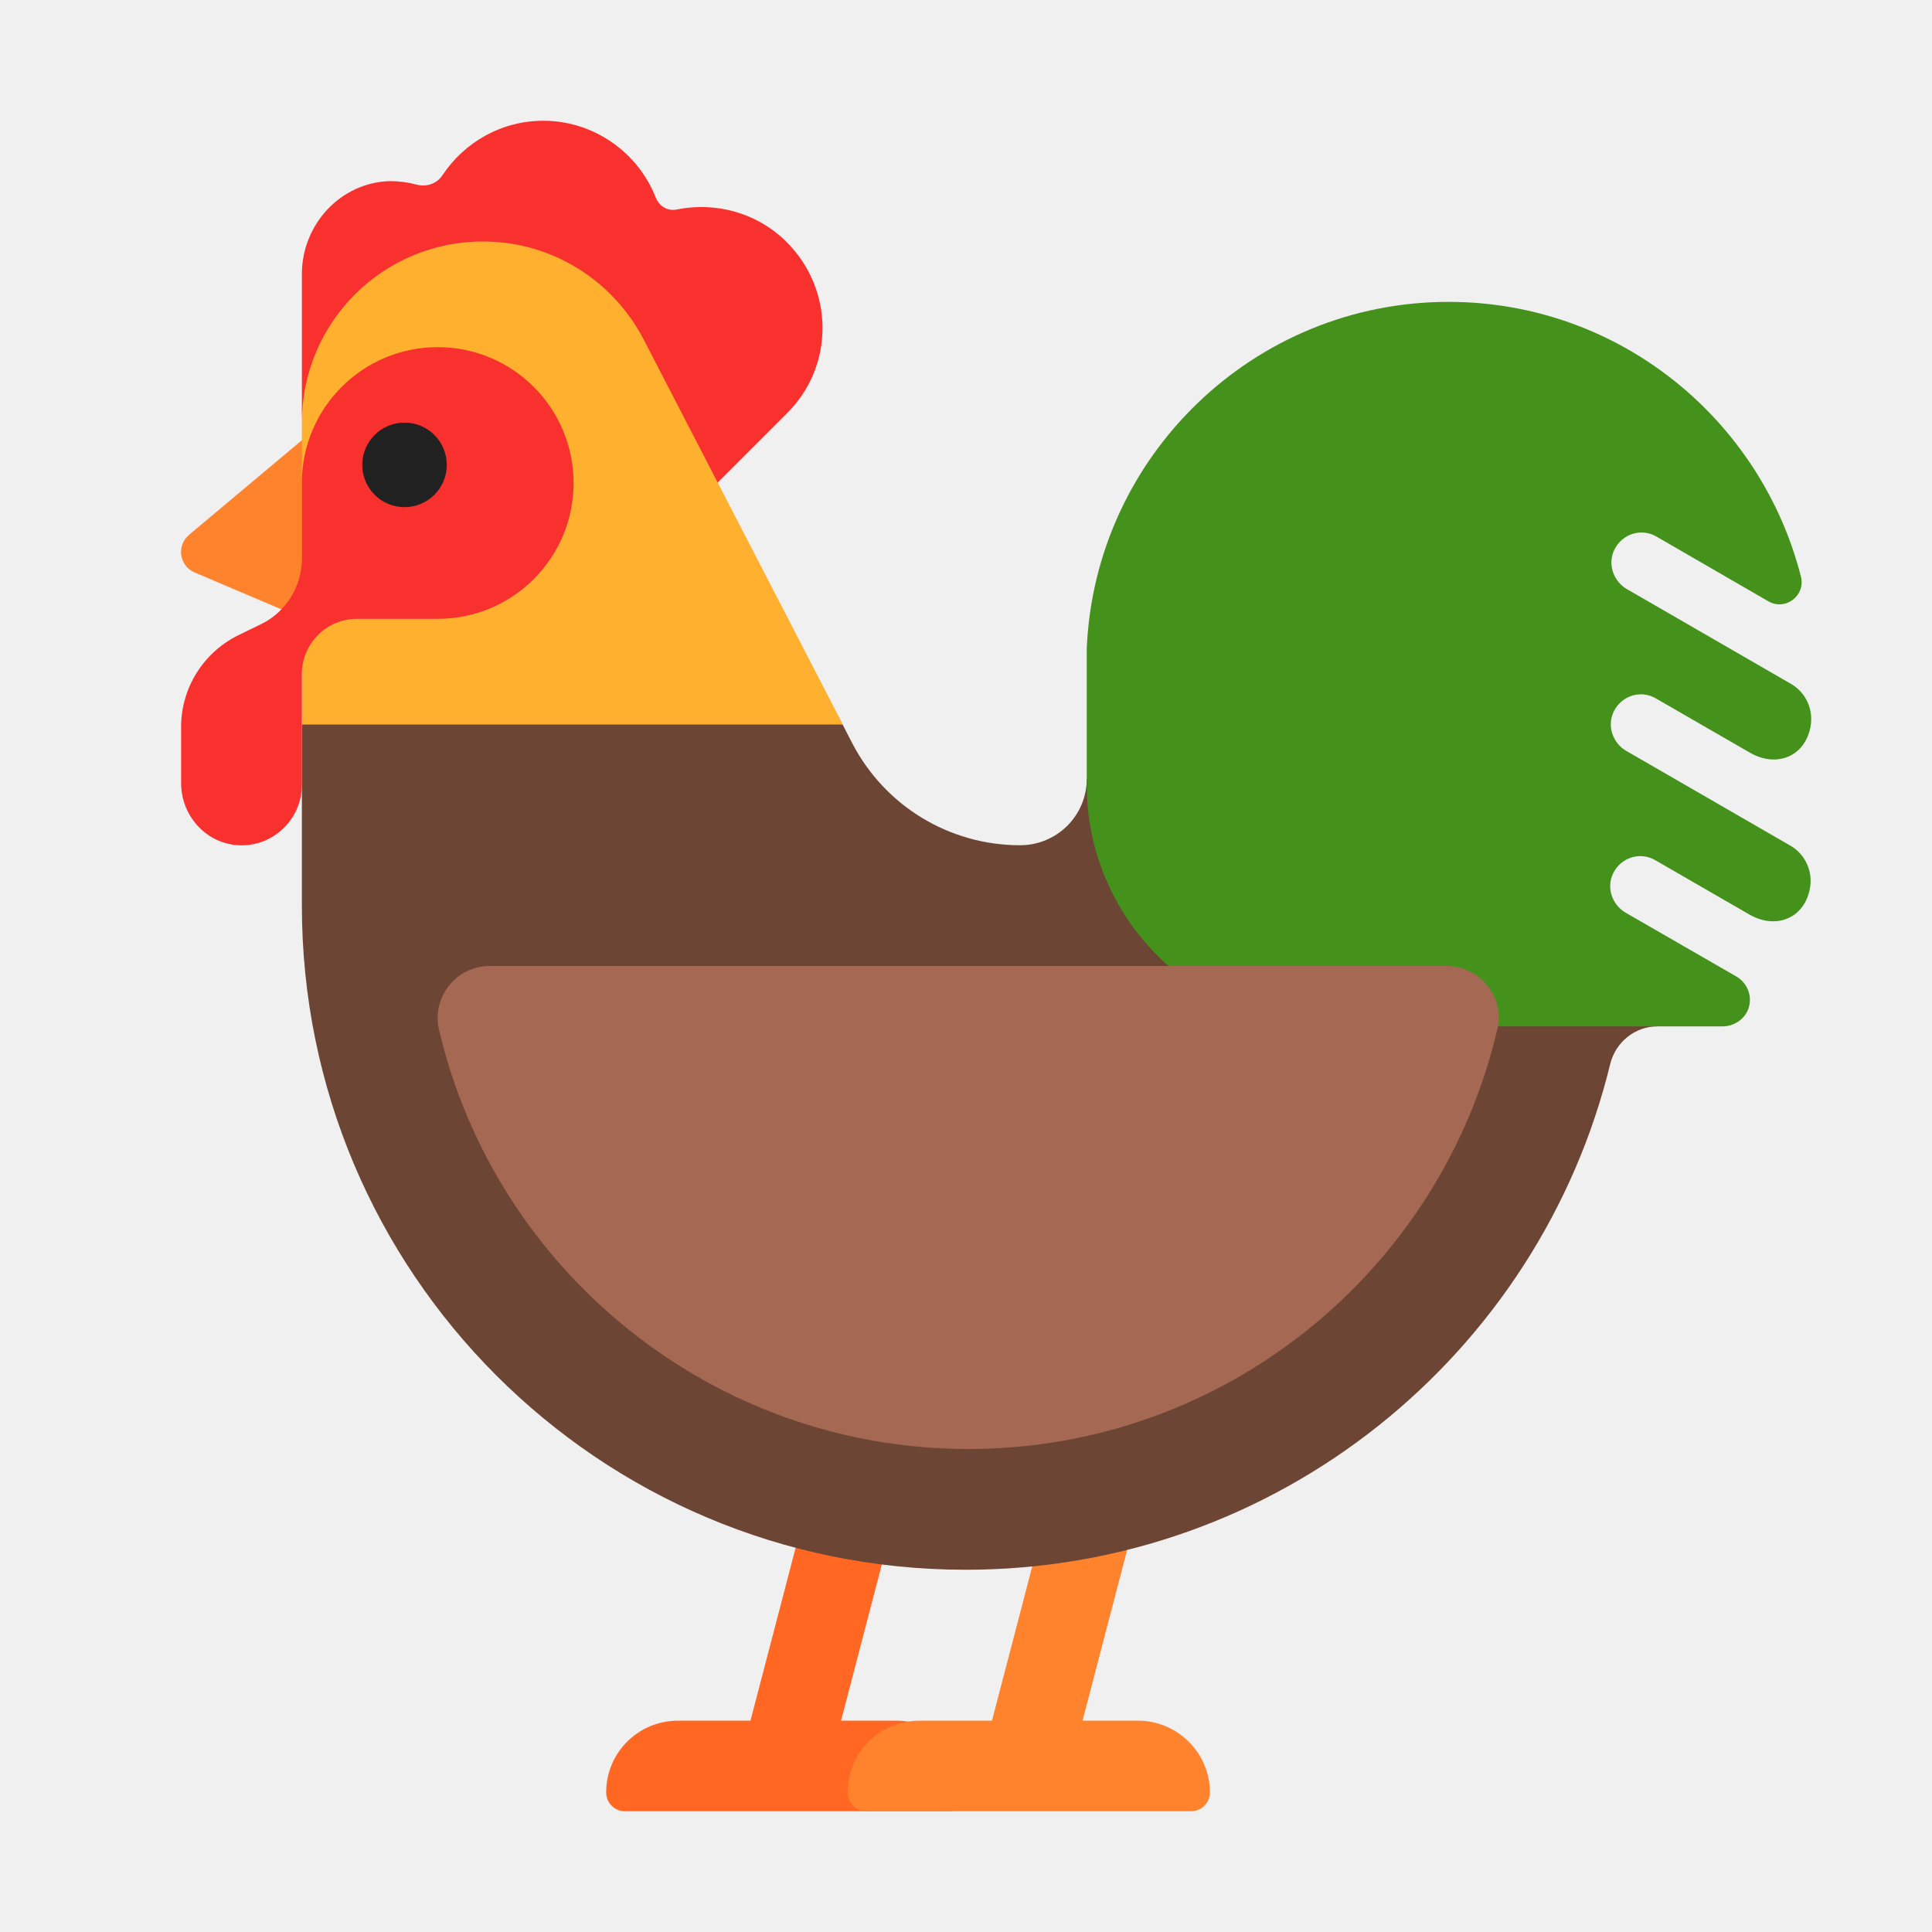
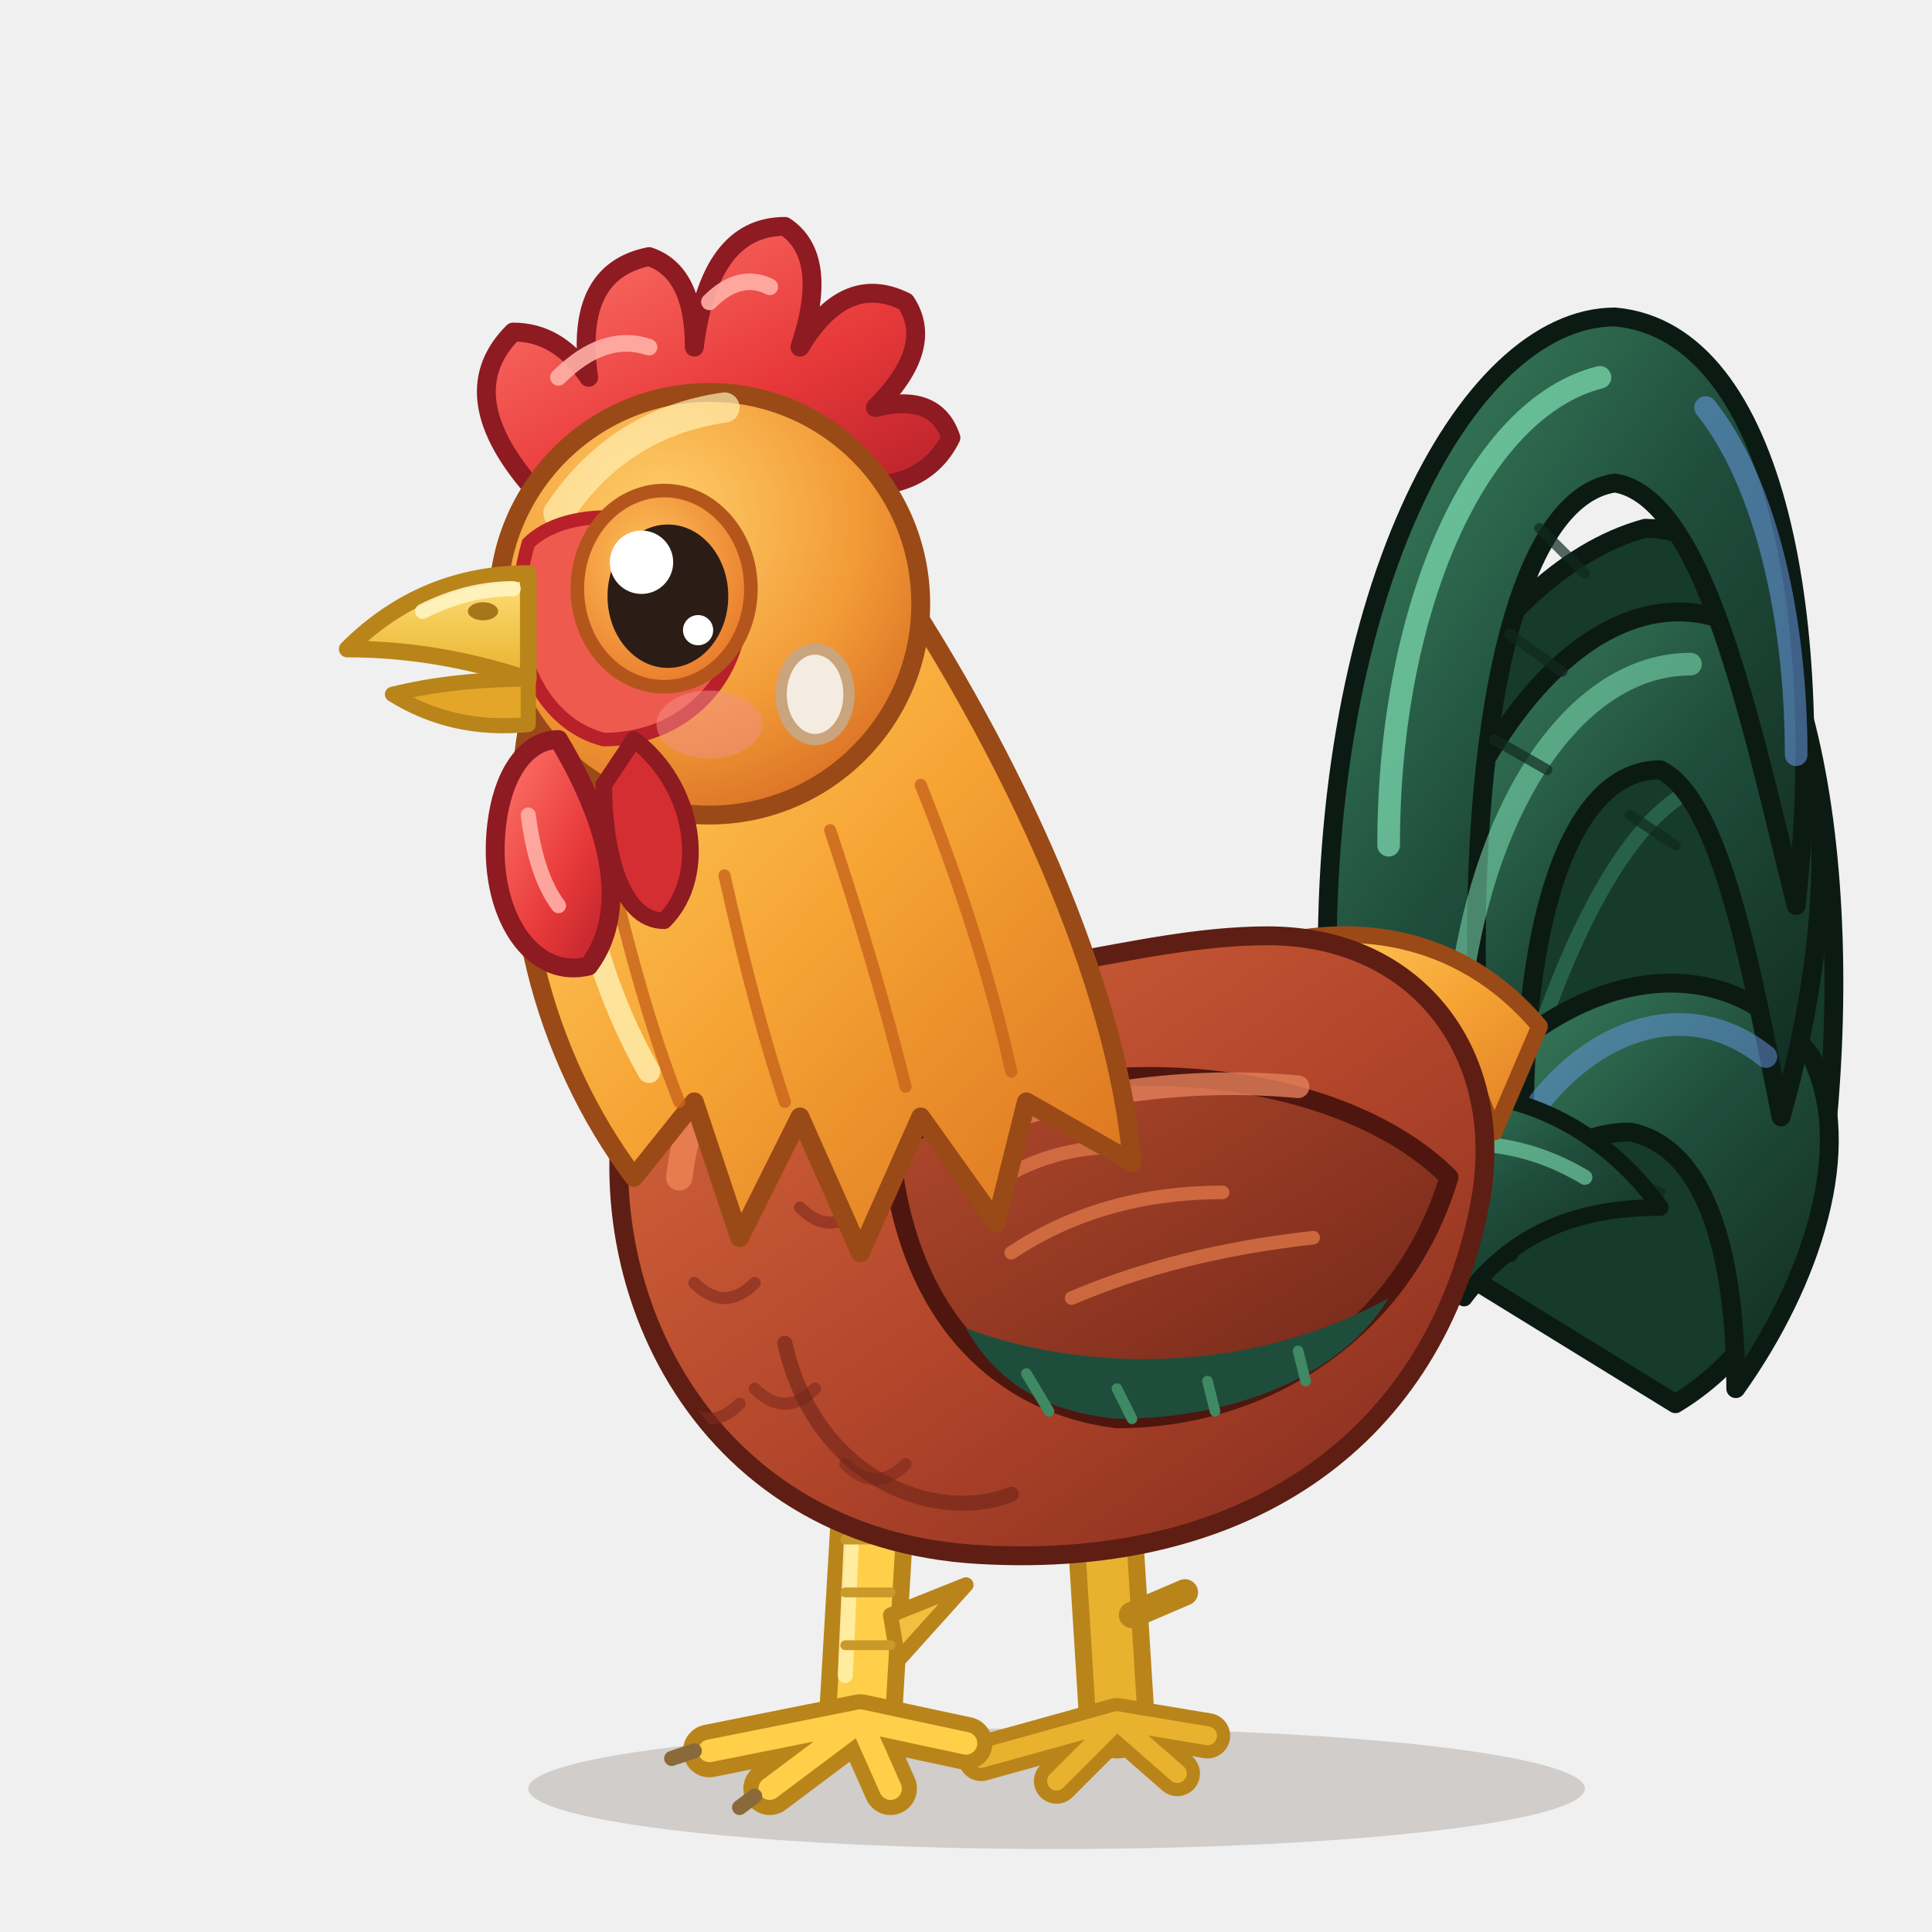
- <svg xmlns="http://www.w3.org/2000/svg" width="32" height="32" viewBox="0 0 32 32" fill="none">
-   <path d="M14.85 28.5H13.93L15.04 24.25H13.54L12.43 28.5H11.23C10.57 28.5 10.04 29.03 10.04 29.69C10.04 29.86 10.18 30 10.35 30H15.73C15.9 30 16.04 29.86 16.04 29.69C16.04 29.03 15.5 28.5 14.85 28.5Z" fill="#FF6723" />
-   <path d="M5.03 10.25L3.22 9.48C2.97 9.37 2.92 9.04 3.13 8.86L5.49 6.88L6 9L5.03 10.25Z" fill="#FF822D" />
-   <path d="M17.93 28.5H18.85C19.5 28.5 20.04 29.03 20.04 29.69C20.04 29.86 19.9 30 19.73 30H14.35C14.18 30 14.04 29.86 14.04 29.69C14.04 29.03 14.57 28.5 15.23 28.5H16.43L17.54 24.25H19.04L17.93 28.5Z" fill="#FF822D" />
-   <path d="M5 15V12L9.361 9.76L13.956 12L14.116 12.31C14.656 13.35 15.725 14 16.895 14C17.505 14 18 13.51 18 12.9L27.451 17C27.081 17 26.761 17.26 26.671 17.62C25.501 22.43 21.163 26 15.995 26C9.918 26 5 21.08 5 15Z" fill="#6D4534" />
-   <path d="M18 10.741V13C18 15.209 19.791 17 22 17H28.53C28.73 17 28.92 16.87 28.97 16.67C29.02 16.47 28.93 16.28 28.77 16.18L26.931 15.12C26.701 14.99 26.601 14.7 26.721 14.46C26.851 14.2 27.171 14.1 27.421 14.25L28.98 15.15C29.42 15.4 29.889 15.21 29.979 14.71C30.029 14.43 29.899 14.15 29.66 14.01L26.941 12.44C26.711 12.31 26.611 12.02 26.731 11.78C26.861 11.52 27.181 11.42 27.43 11.57L28.99 12.47C29.43 12.72 29.899 12.53 29.989 12.03C30.039 11.75 29.909 11.47 29.669 11.33L26.951 9.76C26.721 9.63 26.621 9.34 26.741 9.1C26.871 8.84 27.191 8.74 27.441 8.89L29.29 9.96C29.57 10.12 29.909 9.87 29.829 9.55C29.16 6.93 26.801 5 23.992 5C20.77 5 18.136 7.551 18 10.741Z" fill="#44911B" />
-   <path d="M13.96 12L11.891 8L11.5 5.5C11 4.54 9.16 3.5 8 3.5C5.5 3.5 5 5.34 5 7V12H13.96Z" fill="#FFB02E" />
-   <path d="M13.03 4.01C12.54 3.52 11.85 3.34 11.21 3.47C11.06 3.5 10.92 3.42 10.86 3.27C10.57 2.53 9.84 2 9 2C8.3 2 7.69 2.36 7.33 2.9C7.24 3.04 7.07 3.1 6.91 3.06C6.76 3.02 6.61 3 6.46 3C5.64 3.02 5 3.72 5 4.54V7C5 5.34 6.34 4 8 4C9.16 4 10.16 4.66 10.66 5.62L11.887 7.993L13.04 6.84C13.82 6.06 13.82 4.8 13.03 4.01Z" fill="#F8312F" />
-   <path d="M7.25 10.25C8.493 10.25 9.5 9.243 9.5 8C9.5 6.757 8.493 5.75 7.25 5.75C6.007 5.75 5 6.757 5 8L5 8.03L5 9.26C5 9.71 4.74 10.13 4.34 10.33L3.93 10.53C3.36 10.82 3 11.4 3 12.04V12.97C3 13.51 3.41 13.97 3.95 14C4.52 14.03 5 13.57 5 13V11.16C5 10.66 5.41 10.25 5.91 10.25L7.25 10.25Z" fill="#F8312F" />
-   <path d="M6.7 8.4C7.087 8.4 7.4 8.087 7.4 7.7C7.4 7.313 7.087 7 6.7 7C6.313 7 6 7.313 6 7.7C6 8.087 6.313 8.4 6.7 8.4Z" fill="#212121" />
-   <path d="M8.11 16C7.56 16 7.15 16.51 7.27 17.05C8.2 21.03 11.78 24 16.04 24C20.3 24 23.87 21.03 24.8 17.05C24.93 16.51 24.51 16 23.96 16H8.11Z" fill="#A56953" />
+ <svg xmlns="http://www.w3.org/2000/svg" viewBox="0 0 256 256">
+   <defs>
+     <linearGradient id="galo-corpo" x1="0" y1="0" x2="1" y2="1">
+       <stop offset="0" stop-color="#d9693e" />
+       <stop offset="0.55" stop-color="#b0442a" />
+       <stop offset="1" stop-color="#7e2a1d" />
+     </linearGradient>
+     <linearGradient id="galo-asa" x1="0" y1="0" x2="1" y2="1">
+       <stop offset="0" stop-color="#b24a2c" />
+       <stop offset="1" stop-color="#6e2418" />
+     </linearGradient>
+     <linearGradient id="galo-ouro" x1="0" y1="0" x2="1" y2="1">
+       <stop offset="0" stop-color="#ffd86a" />
+       <stop offset="0.5" stop-color="#f6a434" />
+       <stop offset="1" stop-color="#d9701e" />
+     </linearGradient>
+     <linearGradient id="galo-cauda" x1="0" y1="0" x2="1" y2="1">
+       <stop offset="0" stop-color="#3f8a64" />
+       <stop offset="0.5" stop-color="#1f4d3c" />
+       <stop offset="1" stop-color="#11291f" />
+     </linearGradient>
+     <linearGradient id="galo-crista" x1="0" y1="0" x2="1" y2="1">
+       <stop offset="0" stop-color="#ff7a6e" />
+       <stop offset="0.6" stop-color="#e8393a" />
+       <stop offset="1" stop-color="#b8212a" />
+     </linearGradient>
+     <radialGradient id="galo-cabeca" cx="0.38" cy="0.3" r="0.8">
+       <stop offset="0" stop-color="#ffcf6a" />
+       <stop offset="0.6" stop-color="#f29a36" />
+       <stop offset="1" stop-color="#d66a22" />
+     </radialGradient>
+     <linearGradient id="galo-bico" x1="0" y1="0" x2="0" y2="1">
+       <stop offset="0" stop-color="#ffe07a" />
+       <stop offset="1" stop-color="#e8b22e" />
+     </linearGradient>
+     <radialGradient id="galo-iris" cx="0.4" cy="0.35" r="0.7">
+       <stop offset="0" stop-color="#ffc35a" />
+       <stop offset="1" stop-color="#e8782a" />
+     </radialGradient>
+     <clipPath id="galo-clip-corpo">
+       <path d="M84 140 C76 168 92 204 130 206 C166 208 190 190 196 160 C200 140 188 124 168 124 C150 124 132 132 118 128 C100 124 88 128 84 140 Z" />
+     </clipPath>
+   </defs>
+   <g id="sombra">
+     <ellipse cx="140" cy="237" rx="70" ry="8" fill="#3b2a1a" opacity="0.18" />
+   </g>
+   <g id="cauda" stroke-linejoin="round" stroke-linecap="round">
+     <path d="M172 146 C178 110 196 76 218 70 C238 70 246 110 242 150 C240 168 232 180 222 186 L196 170 Z" fill="#163a2c" stroke="#0c1a14" stroke-width="2.5" />
+     <path d="M200 150 C208 120 220 100 232 104 M196 130 C202 104 212 86 226 82" fill="none" stroke="#2d6a50" stroke-width="2" opacity="0.8" />
+     <path d="M190 150 C206 128 228 124 240 140 C246 152 240 170 230 184 C230 166 226 152 216 150 C206 150 202 158 200 166 Z" fill="url(#galo-cauda)" stroke="#0c1a14" stroke-width="2.5" />
+     <path d="M184 140 C190 100 210 76 228 82 C244 90 244 120 236 148 C232 128 228 106 220 102 C208 102 202 122 202 148 Z" fill="url(#galo-cauda)" stroke="#0c1a14" stroke-width="2.5" />
+     <path d="M176 134 C174 80 194 42 214 42 C236 44 242 84 238 120 C232 96 226 66 214 64 C200 66 194 100 196 140 Z" fill="url(#galo-cauda)" stroke="#0c1a14" stroke-width="2.5" />
+     <g fill="none" stroke-width="3">
+       <path d="M184 112 C184 80 196 54 212 50" stroke="#7fe0b4" opacity="0.7" />
+       <path d="M194 128 C198 104 210 88 224 88" stroke="#7fe0b4" opacity="0.55" />
+       <path d="M226 54 C234 64 238 82 238 100" stroke="#6a9ae8" opacity="0.55" />
+       <path d="M204 146 C212 136 224 132 234 140" stroke="#6a9ae8" opacity="0.5" />
+     </g>
+     <g fill="none" stroke="#0f2a20" stroke-width="1.4" opacity="0.7">
+       <path d="M204 70 l6 6 M200 84 l7 5 M198 98 l7 4 M216 108 l6 4 M214 156 l6 2" />
+     </g>
+   </g>
+   <g id="cobertas" stroke-linejoin="round" stroke-linecap="round">
+     <path d="M178 150 C192 140 210 146 220 160 C208 160 200 164 194 172 C190 162 184 156 178 150 Z" fill="url(#galo-cauda)" stroke="#0c1a14" stroke-width="2.2" />
+     <path d="M188 152 Q200 150 210 156" fill="none" stroke="#7fe0b4" stroke-width="2" opacity="0.6" />
+   </g>
+   <g id="pernas" stroke-linejoin="round" stroke-linecap="round">
+     <path d="M146 196 L148 228" fill="none" stroke="#b9851a" stroke-width="10" />
+     <path d="M146 196 L148 228" fill="none" stroke="#e8b22e" stroke-width="5.5" />
+     <path d="M150 214 l7 -3" fill="none" stroke="#b9851a" stroke-width="3.5" />
+     <path d="M148 228 L130 233 M148 228 L140 236 M148 228 L156 235 M148 228 L160 230" fill="none" stroke="#b9851a" stroke-width="6" />
+     <path d="M148 228 L130 233 M148 228 L140 236 M148 228 L156 235 M148 228 L160 230" fill="none" stroke="#e8b22e" stroke-width="2.5" />
+     <path d="M116 194 L114 228" fill="none" stroke="#b9851a" stroke-width="11" />
+     <path d="M116 194 L114 228" fill="none" stroke="#ffcf4a" stroke-width="6.5" />
+     <path d="M113 200 L112 222" fill="none" stroke="#fff0a8" stroke-width="2" opacity="0.9" />
+     <path d="M118 214 L128 210 L119 220 Z" fill="#f2c040" stroke="#b9851a" stroke-width="2" />
+     <path d="M112 204 h6 M112 211 h6 M112 218 h6" stroke="#c99a2a" stroke-width="1.3" />
+     <path d="M114 228 L94 232 M114 228 L102 237 M114 228 L118 237 M114 228 L128 231" fill="none" stroke="#b9851a" stroke-width="7" />
+     <path d="M114 228 L94 232 M114 228 L102 237 M114 228 L118 237 M114 228 L128 231" fill="none" stroke="#ffcf4a" stroke-width="3" />
+     <path d="M92 232 l-3 1 M100 238 l-2 1.5" stroke="#8a6a3a" stroke-width="2" />
+   </g>
+   <g id="corpo" stroke-linejoin="round" stroke-linecap="round">
+     <path d="M160 128 C178 120 194 124 204 136 L198 150 L194 140 L190 156 L184 142 L178 158 L172 140 Z" fill="url(#galo-ouro)" stroke="#9a4a16" stroke-width="2.2" />
+     <path d="M84 140 C76 168 92 204 130 206 C166 208 190 190 196 160 C200 140 188 124 168 124 C150 124 132 132 118 128 C100 124 88 128 84 140 Z" fill="url(#galo-corpo)" stroke="#5e1e14" stroke-width="2.5" />
+     <g clip-path="url(#galo-clip-corpo)" fill="none" stroke="#7e2a1d" stroke-width="1.6" opacity="0.6">
+       <path d="M92 170 q4 4 8 0" />
+       <path d="M100 184 q4 4 8 0" />
+       <path d="M112 194 q4 4 8 0" />
+       <path d="M106 160 q4 4 8 0" />
+       <path d="M90 186 q4 4 8 0" />
+     </g>
+     <path d="M90 156 Q92 140 104 134" fill="none" stroke="#f28a5a" stroke-width="3.5" opacity="0.7" />
+     <path d="M104 178 C108 196 124 202 134 198" fill="none" stroke="#6e2418" stroke-width="2" opacity="0.6" />
+   </g>
+   <g id="asa" stroke-linejoin="round" stroke-linecap="round">
+     <path d="M118 152 C138 138 176 140 192 156 C186 176 168 188 148 188 C132 186 120 174 118 152 Z" fill="url(#galo-asa)" stroke="#4e160e" stroke-width="2.5" />
+     <path d="M128 176 C144 182 166 182 184 172 C178 182 164 188 148 188 C138 187 132 183 128 176 Z" fill="#1f4d3c" />
+     <path d="M136 182 l3 5 M148 184 l2 4 M160 183 l1 4 M172 179 l1 4" stroke="#3f8a64" stroke-width="1.4" />
+     <g fill="none" stroke="#e0784a" stroke-width="1.8" opacity="0.75">
+       <path d="M130 158 q8 -6 18 -6" />
+       <path d="M134 166 q12 -8 28 -8" />
+       <path d="M142 172 q14 -6 32 -8" />
+     </g>
+     <path d="M128 150 Q150 142 172 144" fill="none" stroke="#e2805a" stroke-width="3" opacity="0.8" />
+   </g>
+   <g id="pescoco" stroke-linejoin="round" stroke-linecap="round">
+     <path d="M70 96 C66 118 72 140 84 156 L92 146 L98 164 L106 148 L114 166 L122 148 L132 162 L136 146 L150 154 C148 130 134 100 118 76 Z" fill="url(#galo-ouro)" stroke="#9a4a16" stroke-width="2.5" />
+     <g fill="none" stroke="#c8641c" stroke-width="1.6" opacity="0.8">
+       <path d="M82 120 q4 16 8 26" />
+       <path d="M96 116 q4 18 8 30" />
+       <path d="M110 110 q6 18 10 34" />
+       <path d="M122 104 q8 20 12 38" />
+     </g>
+     <path d="M76 110 Q78 128 86 142" fill="none" stroke="#fff0b0" stroke-width="3" opacity="0.8" />
+   </g>
+   <g id="cabeca" stroke-linejoin="round" stroke-linecap="round">
+     <path d="M70 64 Q60 52 68 44 Q74 44 78 50 Q76 36 86 34 Q92 36 92 46 Q94 30 104 30 Q110 34 106 46 Q112 36 120 40 Q124 46 116 54 Q124 52 126 58 Q122 66 110 64 Z" fill="url(#galo-crista)" stroke="#8e1a22" stroke-width="2.5" />
+     <path d="M74 50 Q80 44 86 46 M94 40 Q98 36 102 38" fill="none" stroke="#ffb0a6" stroke-width="2.2" opacity="0.9" />
+     <circle cx="94" cy="80" r="28" fill="url(#galo-cabeca)" stroke="#9a4a16" stroke-width="2.5" />
+     <path d="M74 68 Q82 56 96 54" fill="none" stroke="#fff0b0" stroke-width="4" opacity="0.7" />
+     <path d="M70 72 C76 66 92 68 98 76 C100 88 92 98 80 98 C72 96 66 86 70 72 Z" fill="#ef5a4e" stroke="#b8212a" stroke-width="1.8" />
+     <path d="M74 98 C80 108 84 120 78 128 C70 130 64 120 66 108 C67 102 70 98 74 98 Z" fill="url(#galo-crista)" stroke="#8e1a22" stroke-width="2.5" />
+     <path d="M84 98 C92 104 94 116 88 122 C82 122 80 112 80 104 Z" fill="#d42e33" stroke="#8e1a22" stroke-width="2.2" />
+     <path d="M70 108 Q71 116 74 120" fill="none" stroke="#ffb0a6" stroke-width="2" opacity="0.9" />
+     <ellipse cx="108" cy="92" rx="4.5" ry="6" fill="#f4ece0" stroke="#c9a47c" stroke-width="1.5" />
+     <ellipse cx="94" cy="96" rx="7" ry="4.5" fill="#f4908a" opacity="0.5" />
+   </g>
+   <g id="bico" stroke-linejoin="round" stroke-linecap="round">
+     <path d="M70 76 Q56 76 46 86 Q58 86 70 90 Z" fill="url(#galo-bico)" stroke="#b9851a" stroke-width="2.2" />
+     <path d="M70 90 Q60 90 52 92 Q60 97 70 96 Z" fill="#e3a628" stroke="#b9851a" stroke-width="2" />
+     <path d="M56 81 Q62 78 68 78" fill="none" stroke="#fff4c2" stroke-width="2" opacity="0.9" />
+     <ellipse cx="64" cy="81" rx="2" ry="1.2" fill="#a8761a" />
+   </g>
+   <g id="olhos">
+     <ellipse cx="88" cy="78" rx="11.5" ry="13" fill="url(#galo-iris)" stroke="#b4561c" stroke-width="1.8" />
+     <ellipse cx="88.5" cy="79" rx="8" ry="9.5" fill="#2b1d16" />
+     <circle cx="85" cy="74.5" r="4.2" fill="#fff" />
+     <circle cx="92.5" cy="83.5" r="2" fill="#fff" />
+   </g>
</svg>
